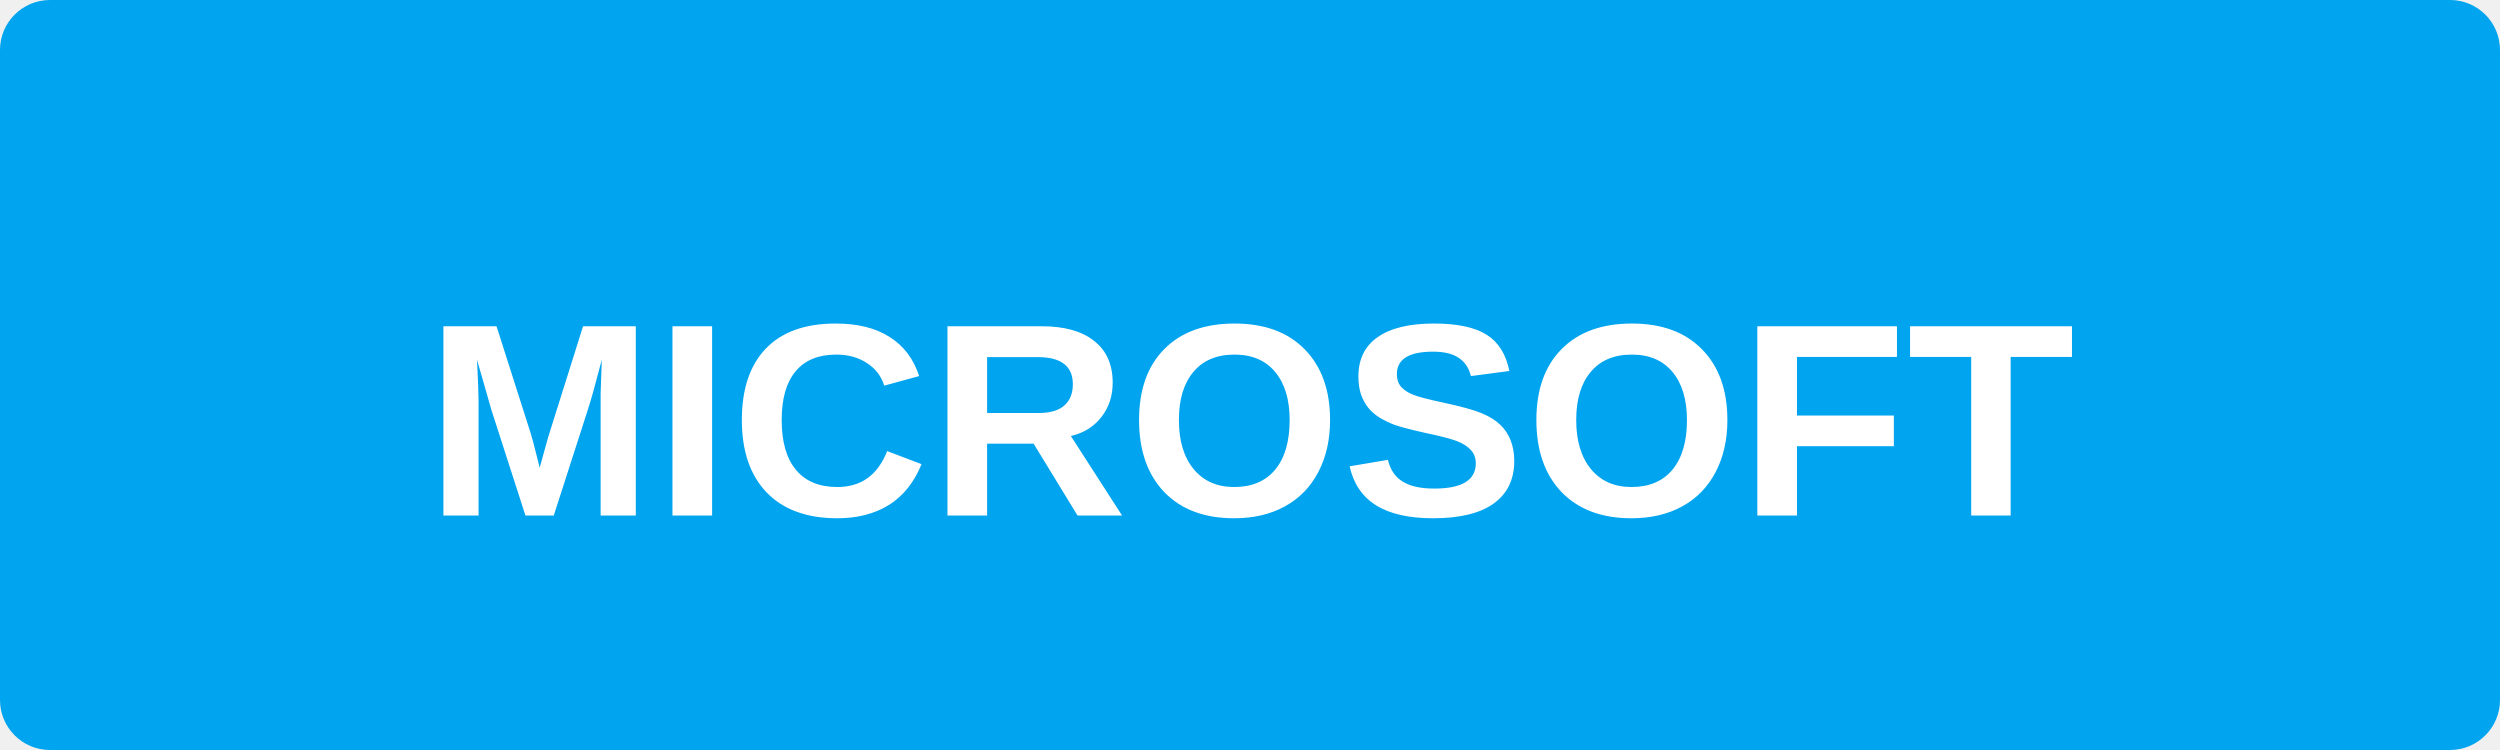
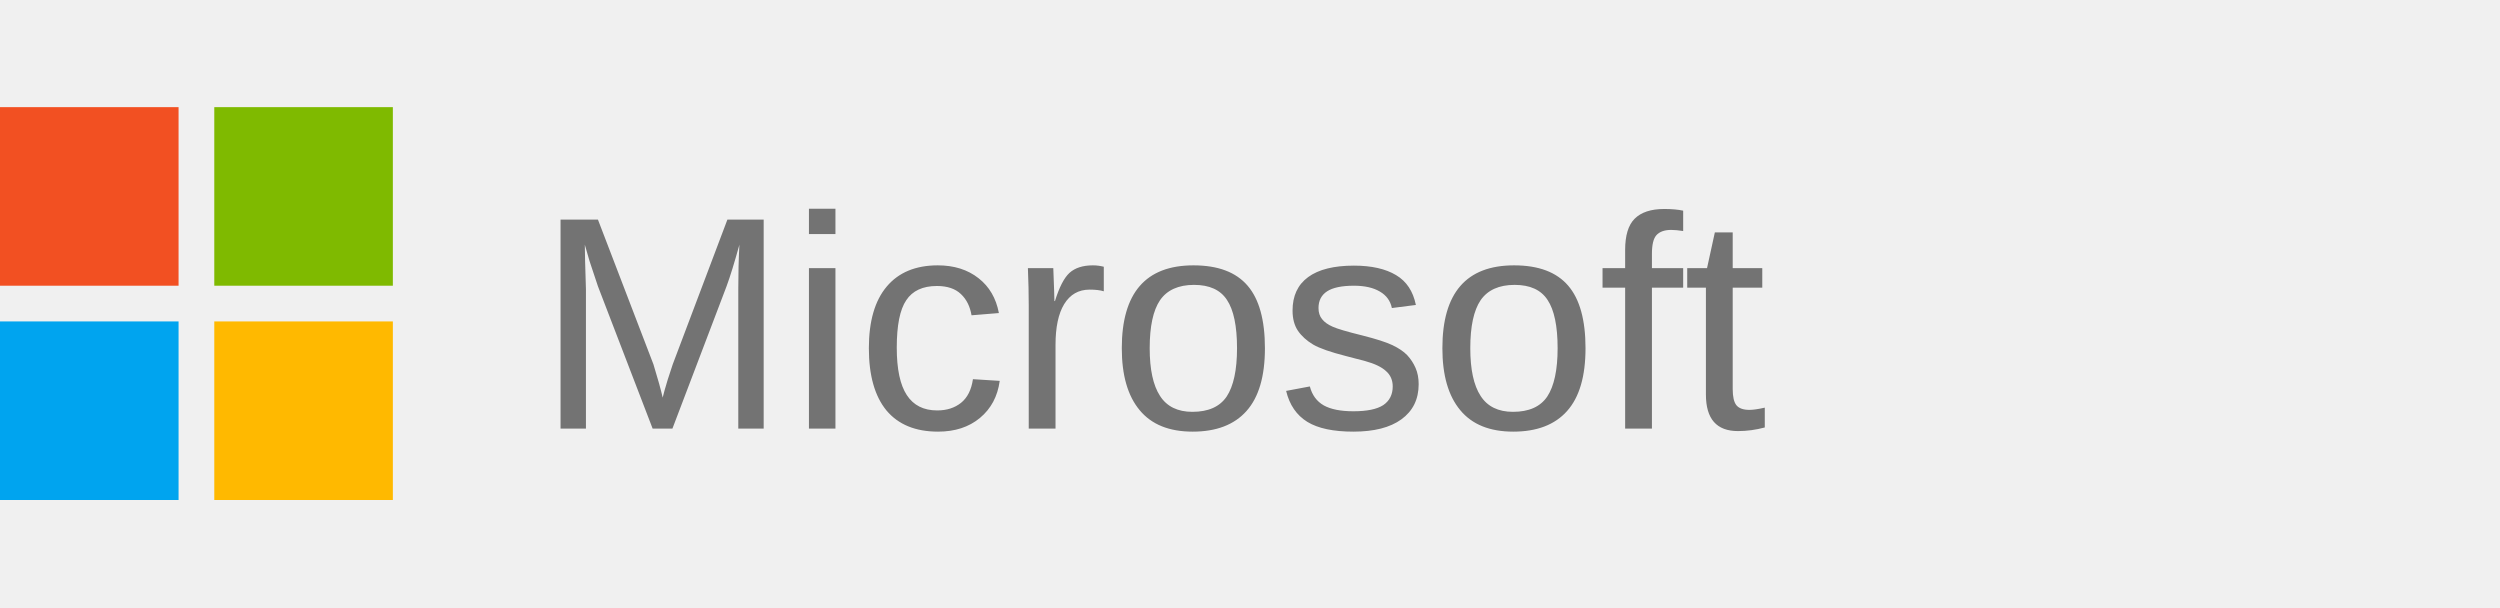
- <svg xmlns="http://www.w3.org/2000/svg" viewBox="0 0 200 60">
-   <rect width="200" height="60" fill="#00A4EF" rx="4" />
-   <text x="100" y="35" font-family="Arial, sans-serif" font-size="22" font-weight="bold" fill="white" text-anchor="middle" dominant-baseline="middle">MICROSOFT</text>
+ <svg xmlns="http://www.w3.org/2000/svg" viewBox="0 0 140 34" fill="none">
+   <rect x="0" y="6" width="10" height="10" fill="#F25022" />
+   <rect x="12" y="6" width="10" height="10" fill="#7FBA00" />
+   <rect x="0" y="18" width="10" height="10" fill="#00A4EF" />
+   <rect x="12" y="18" width="10" height="10" fill="#FFB900" />
+   <text x="30" y="24" font-family="'Segoe UI', Arial, sans-serif" font-weight="400" font-size="17" fill="#737373">Microsoft</text>
</svg>
